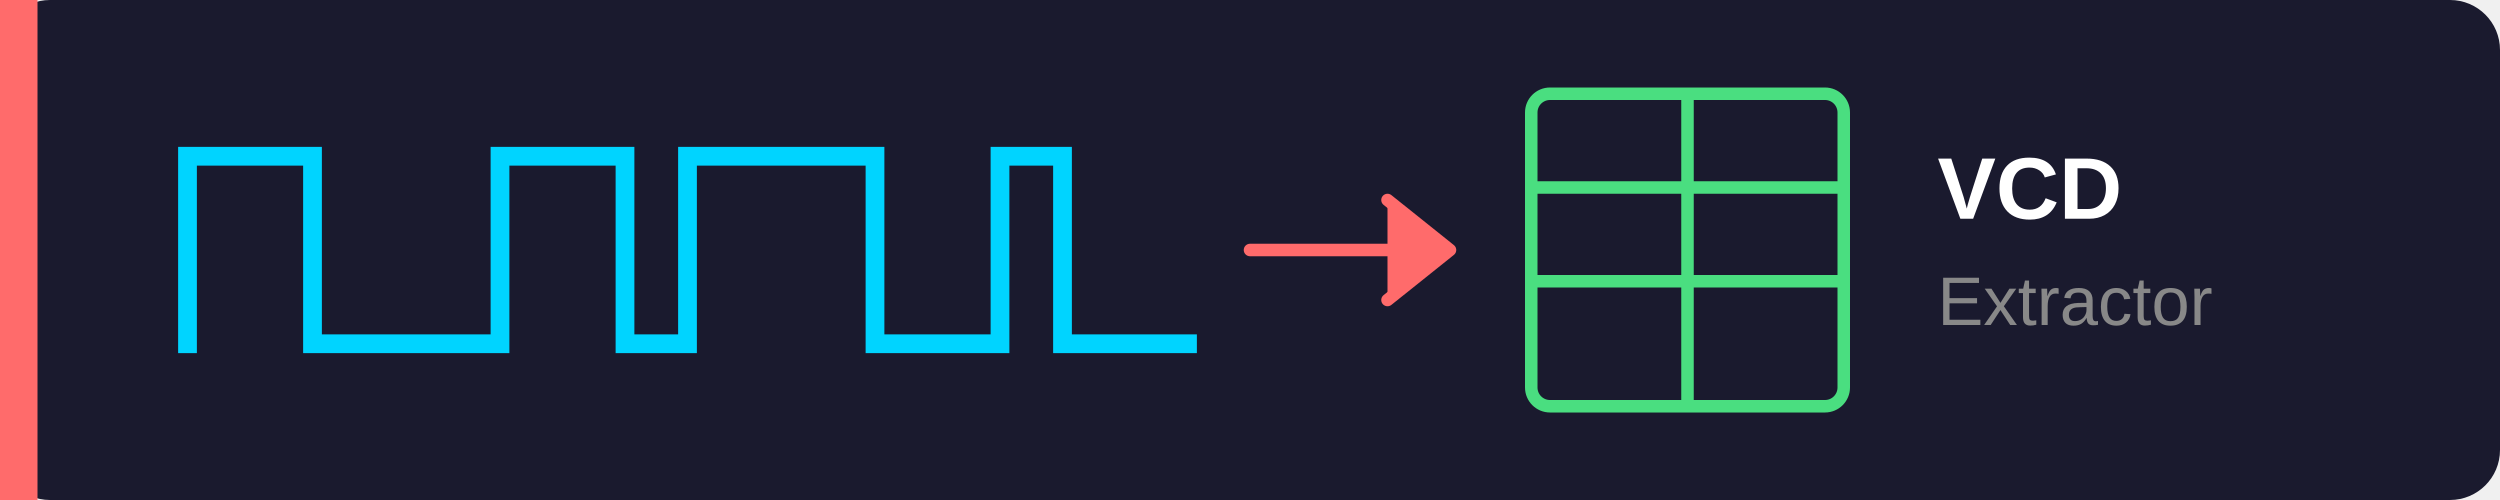
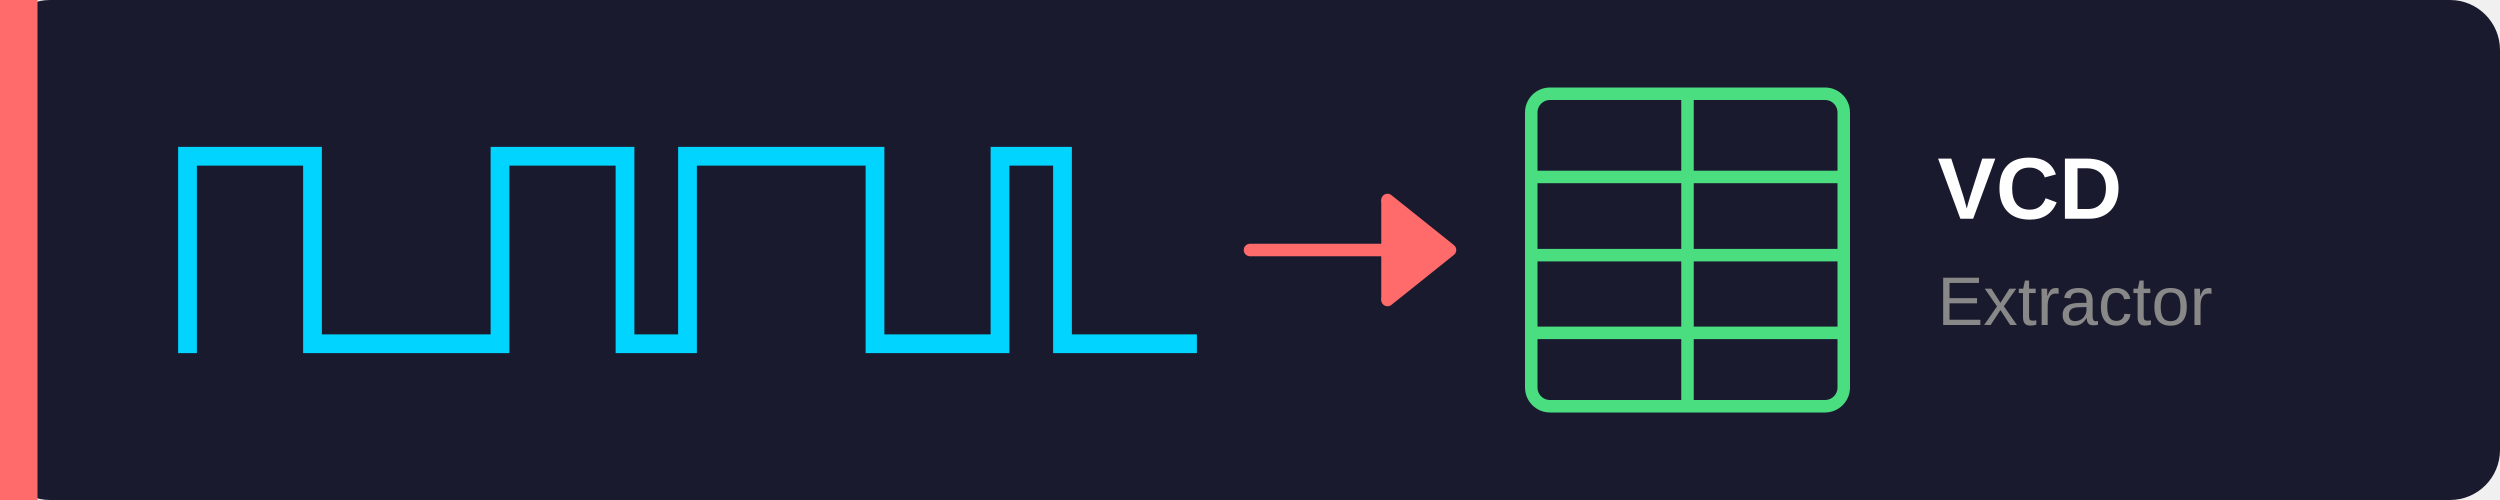
- <svg xmlns="http://www.w3.org/2000/svg" viewBox="0 0 400 80">
-   <rect width="400" height="80" fill="#1a1a2e" rx="8" />
-   <g stroke="#00d4ff" stroke-width="3" fill="none" stroke-linecap="square">
-     <path d="M 30 55               L 30 25 L 50 25               L 50 55 L 80 55               L 80 25 L 100 25               L 100 55 L 110 55              L 110 25 L 140 25              L 140 55 L 160 55              L 160 25 L 170 25              L 170 55 L 190 55" />
+ <svg xmlns="http://www.w3.org/2000/svg" viewBox="0 0 400 80" version="1.1" id="svg5">
+   <defs id="defs5" />
+   <rect width="400" height="80" fill="#1a1a2e" rx="8" id="rect1" />
+   <g stroke="#00d4ff" stroke-width="3" fill="none" stroke-linecap="square" id="g1">
+     <path d="M 30 55               L 30 25 L 50 25               L 50 55 L 80 55               L 80 25 L 100 25               L 100 55 L 110 55              L 110 25 L 140 25              L 140 55 L 160 55              L 160 25 L 170 25              L 170 55 L 190 55" id="path1" />
  </g>
-   <g fill="#ff6b6b" stroke="#ff6b6b" stroke-width="2">
-     <path d="M 200 40 L 230 40 M 222 32 L 232 40 L 222 48" stroke-linecap="round" stroke-linejoin="round" />
+   <g fill="#ff6b6b" stroke="#ff6b6b" stroke-width="2" id="g2">
+     <path d="M 200 40 L 230 40 M 222 32 L 232 40 L 222 48" stroke-linecap="round" stroke-linejoin="round" id="path2" />
  </g>
-   <g stroke="#4ade80" stroke-width="2" fill="none">
-     <rect x="245" y="15" width="50" height="50" rx="3" />
-     <line x1="245" y1="30" x2="295" y2="30" />
-     <line x1="245" y1="45" x2="295" y2="45" />
-     <line x1="270" y1="15" x2="270" y2="65" />
+   <g stroke="#4ade80" stroke-width="2" fill="none" id="g4">
+     <rect x="245" y="15" width="50" height="50" rx="3" id="rect2" />
+     <line x1="245.573" y1="28.312" x2="295.573" y2="28.312" id="line2" />
+     <line x1="244.778" y1="40.823" x2="294.778" y2="40.823" id="line2-8" />
+     <line x1="244.963" y1="53.257" x2="294.963" y2="53.257" id="line3" />
+     <line x1="270" y1="15" x2="270" y2="65" id="line4" />
  </g>
-   <text x="310" y="35" font-family="Segoe UI, Arial, sans-serif" font-size="14" font-weight="bold" fill="#ffffff">VCD</text>
-   <text x="310" y="52" font-family="Segoe UI, Arial, sans-serif" font-size="11" fill="#888888">Extractor</text>
-   <rect x="0" y="0" width="6" height="80" fill="#ff6b6b" rx="3" ry="0" />
+   <text x="310" y="35" font-family="Segoe UI, Arial, sans-serif" font-size="14" font-weight="bold" fill="#ffffff" id="text4">VCD</text>
+   <text x="310" y="52" font-family="Segoe UI, Arial, sans-serif" font-size="11" fill="#888888" id="text5">Extractor</text>
+   <rect x="0" y="0" width="6" height="80" fill="#ff6b6b" rx="3" ry="0" id="rect5" />
+   <rect style="fill:#ff6b6b;stroke-width:0.994" id="rect3" width="1.105" height="16.16" x="221.002" y="31.908" />
</svg>
